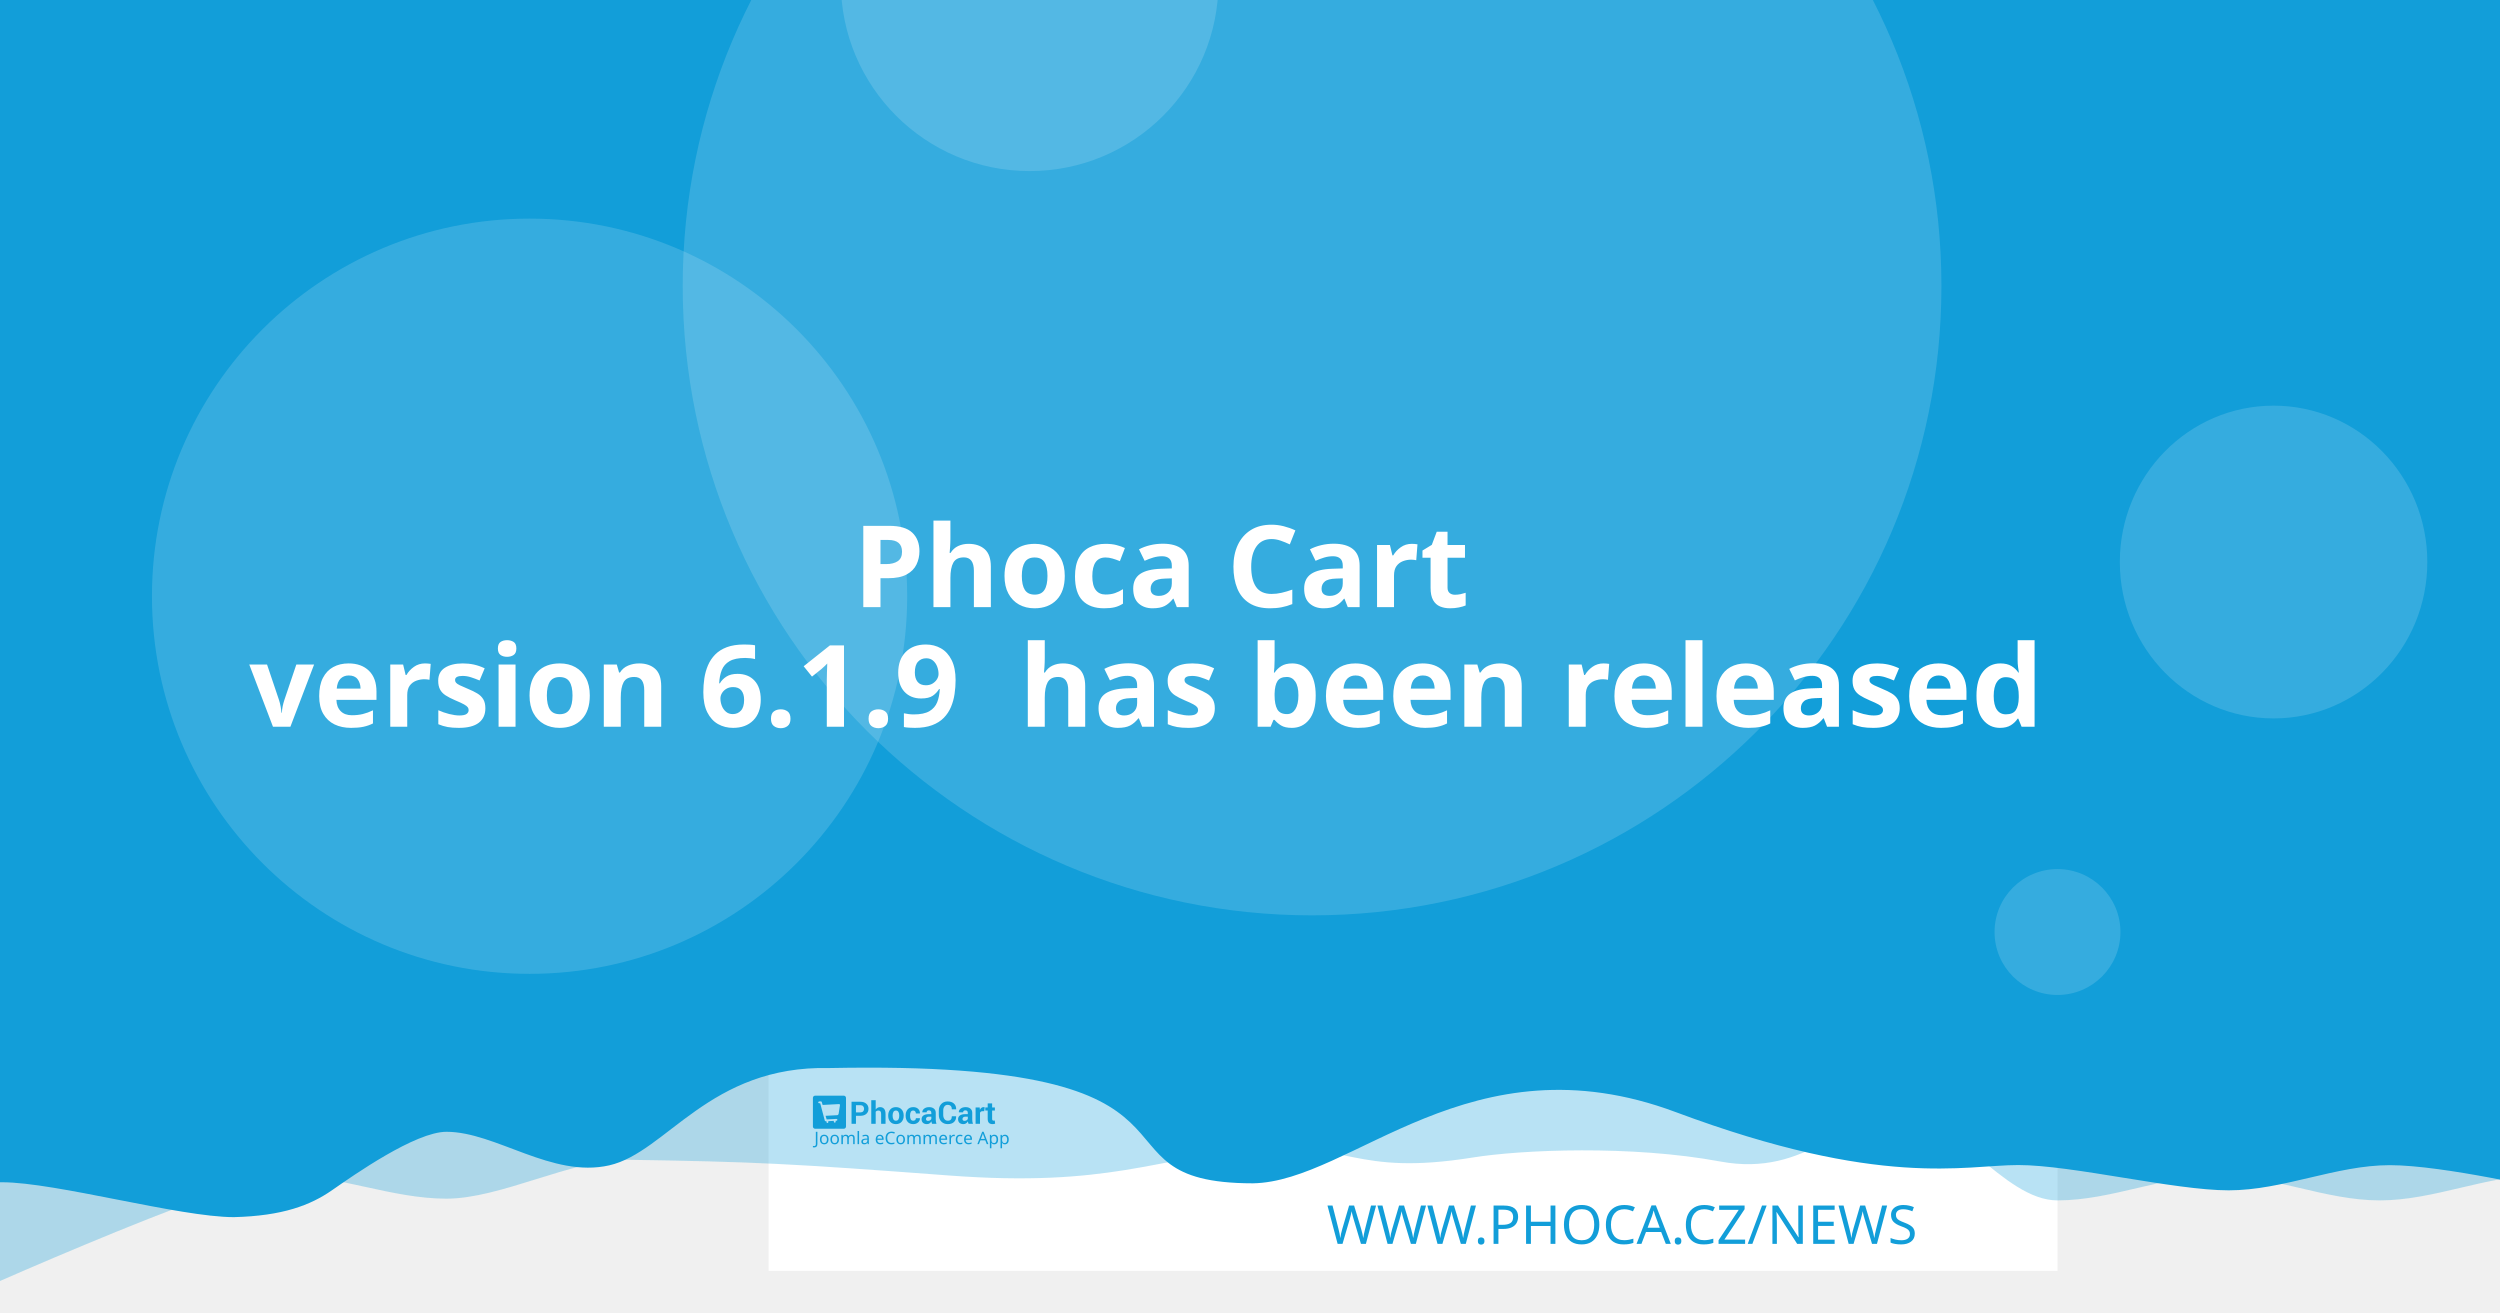
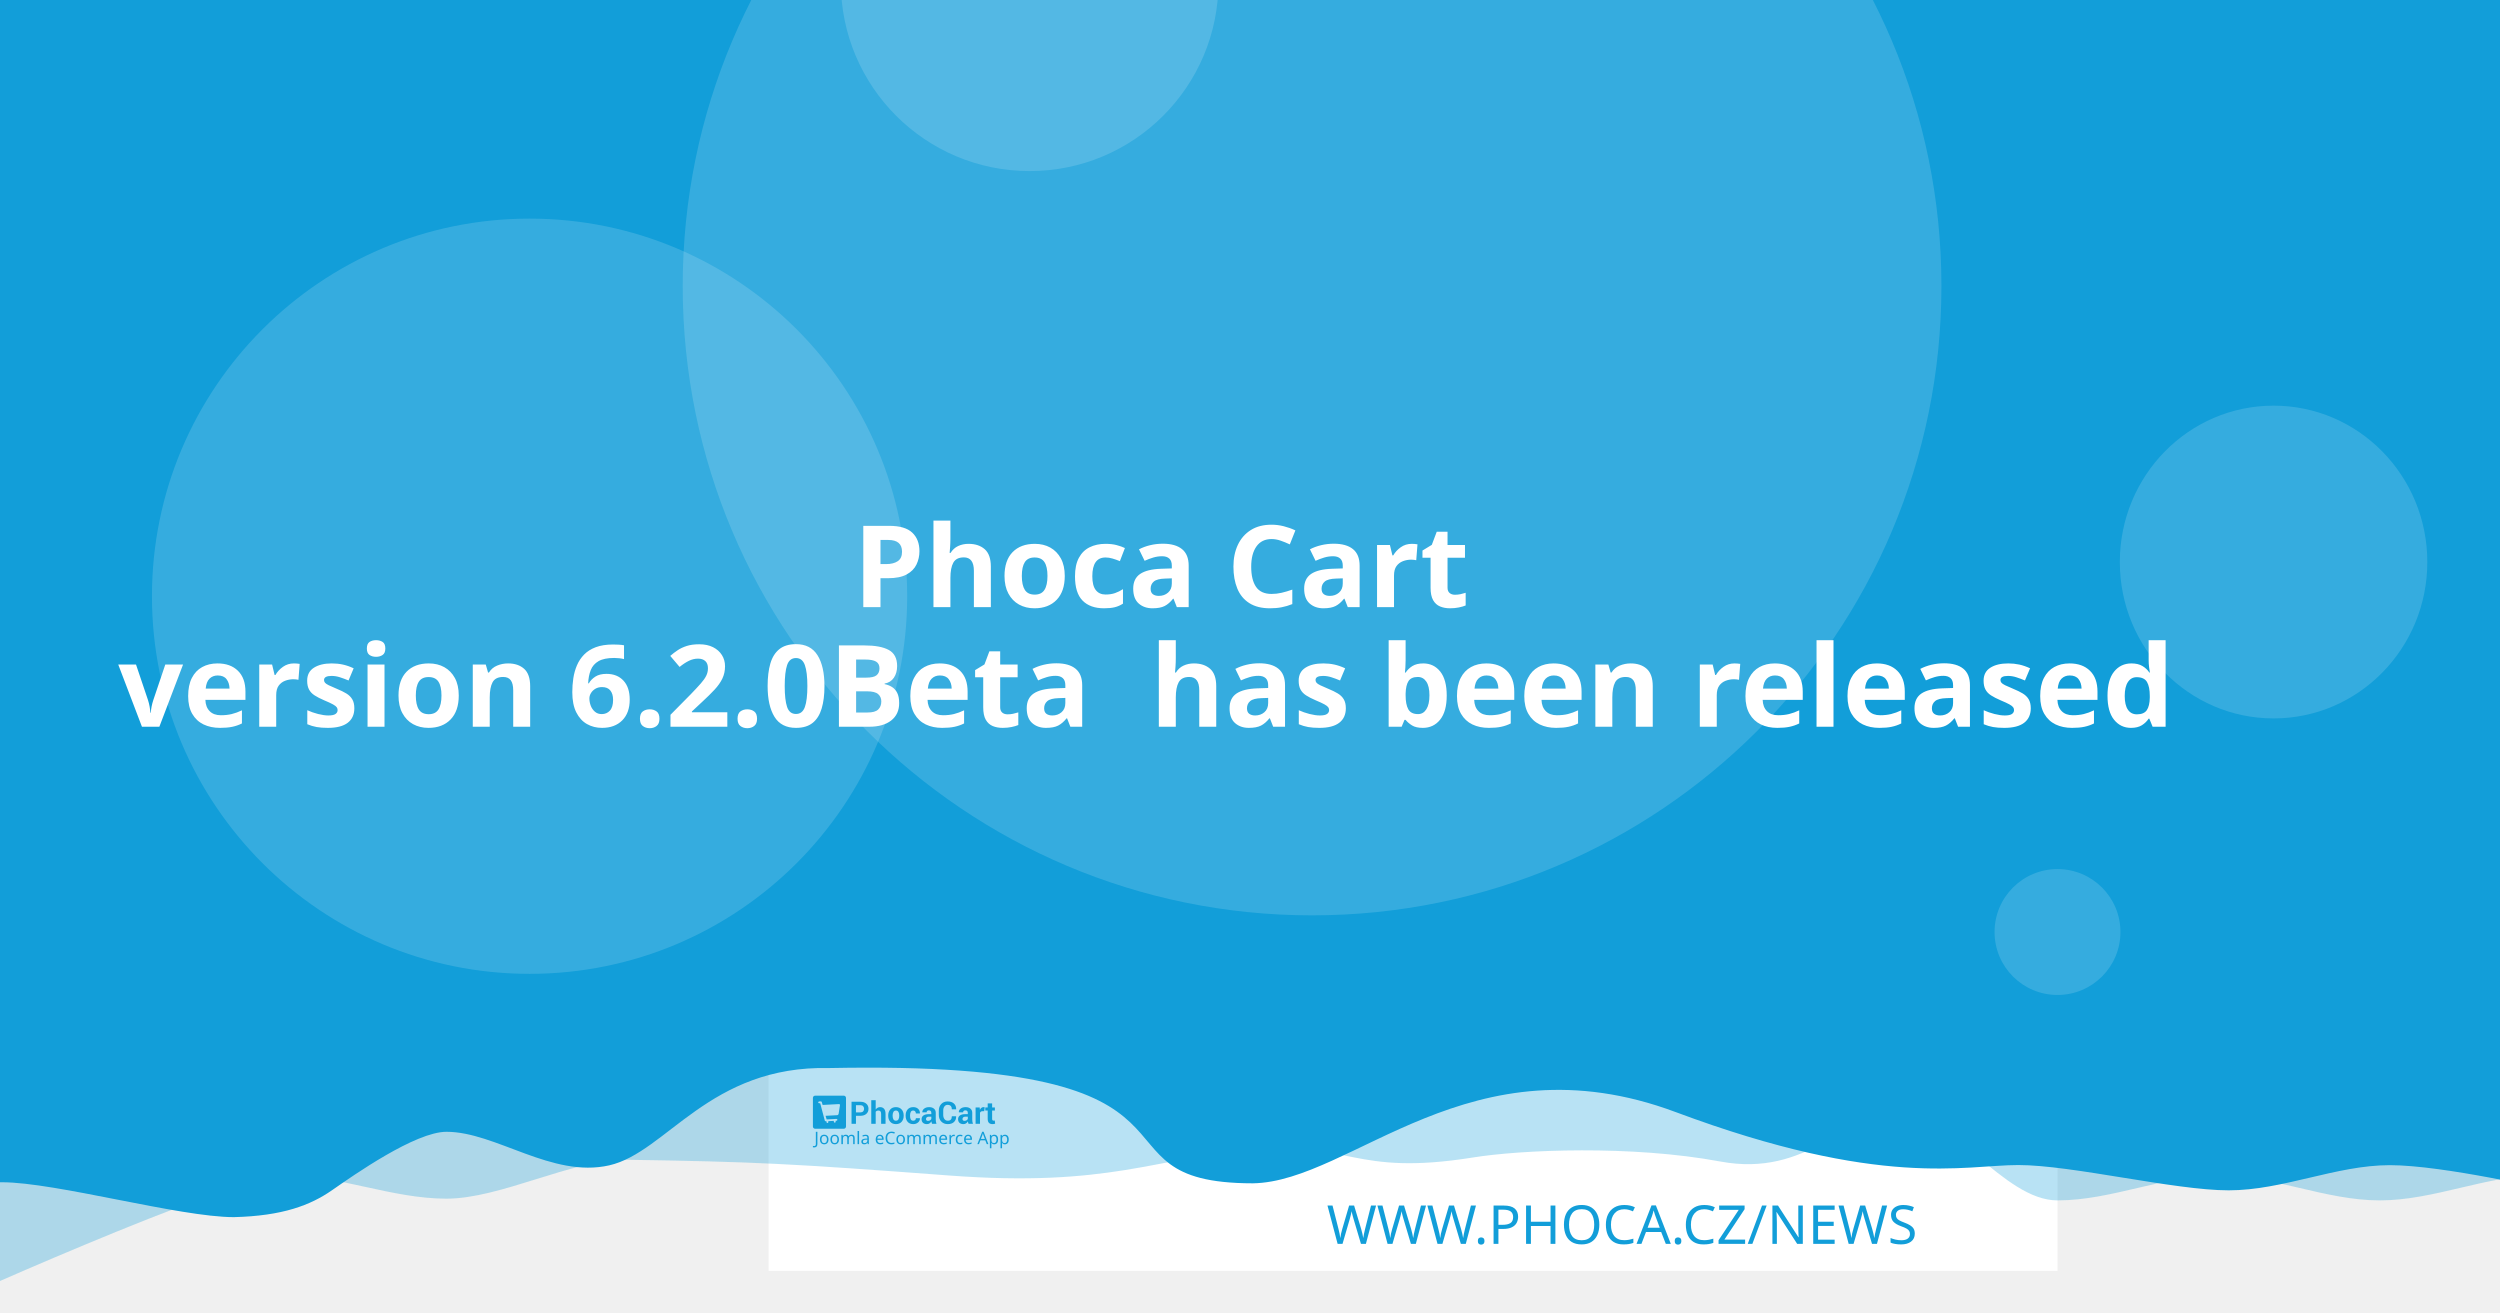
<svg xmlns="http://www.w3.org/2000/svg" width="1200" height="630" viewBox="0 0 1200 630" version="1.1" id="svg5">
  <defs id="defs2" />
  <g id="layer1">
    <path d="m 20.256,108.517 a 7.714,7.714 0 0 0 -7.714,7.714 v 97.981 a 7.714,7.714 0 0 0 7.714,7.714 h 97.976 a 7.714,7.714 0 0 0 7.714,-7.714 v -97.981 a 7.714,7.714 0 0 0 -7.714,-7.714 z m 19.435,19.56 c 0.714,-0.04 1.37,0.151 1.984,0.583 0.613,0.434 1.018,0.978 1.215,1.637 l 2.918,10.039 56.209,-2.948 c 1.002,-0.052 1.838,0.296 2.506,1.04 0.665,0.732 0.929,1.612 0.768,2.626 l -4.71,30.132 c -0.167,0.89 -0.688,1.809 -1.557,2.747 -0.869,0.95 -2.001,1.463 -3.38,1.537 l -39.707,2.079 3.671,12.389 33.562,-1.758 c 0.878,-0.049 1.633,0.215 2.28,0.783 0.632,0.583 0.971,1.312 1.019,2.19 0.046,0.878 -0.215,1.633 -0.783,2.28 -0.583,0.635 -1.312,0.974 -2.19,1.019 l -3.139,0.166 0.166,3.134 c 0.046,0.881 -0.215,1.638 -0.798,2.27 -0.571,0.647 -1.294,0.99 -2.174,1.034 -0.878,0.046 -1.635,-0.215 -2.27,-0.798 -0.647,-0.571 -0.984,-1.297 -1.03,-2.174 l -0.166,-3.134 -18.817,0.979 0.161,3.139 c 0.046,0.881 -0.212,1.638 -0.783,2.27 -0.583,0.647 -1.312,0.988 -2.19,1.034 -0.878,0.049 -1.633,-0.215 -2.28,-0.798 -0.635,-0.571 -0.974,-1.297 -1.019,-2.174 l -0.166,-3.139 -1.943,0.101 c -0.753,0.039 -1.441,-0.135 -2.079,-0.517 -0.623,-0.383 -1.068,-0.764 -1.341,-1.125 l -0.347,-0.613 -15.769,-59.624 -3.39,0.176 c -0.841,0.046 -1.586,-0.219 -2.245,-0.798 -0.659,-0.571 -1.009,-1.292 -1.055,-2.169 -0.046,-0.881 0.225,-1.635 0.824,-2.27 0.595,-0.647 1.308,-0.989 2.149,-1.034 z" style="fill:#ffffff;stroke-width:1.208;paint-order:stroke fill markers" id="path400" />
    <rect style="opacity:1;fill:#ffffff;stroke-width:6.042;stroke-linejoin:round;paint-order:stroke fill markers" id="rect723" width="618.676" height="618.676" x="368.924" y="-8.647" />
    <path id="rect4460" style="opacity:0.3;fill:#129ed9;fill-opacity:1;stroke-width:6.042;stroke-linejoin:round;paint-order:stroke fill markers" d="M 59.586,-3.814 H 1296.938 v 580.009 c 0,0 -51.556,-12.084 -77.334,-12.084 -25.778,0 -51.244,12.084 -77.335,12.084 -26.091,0 -51.556,-12.084 -77.334,-12.084 -25.778,0 -51.244,12.084 -77.335,12.084 -26.091,0 -50.615,-41.931 -76.393,-41.931 -25.778,0 -43.072,31.169 -85.504,23.256 -42.433,-7.913 -95.293,-5.729 -119.04,-1.869 -57.142,9.103 -59.508,-8.125 -105.573,-4.001 -46.065,4.124 -68.78,18.359 -145.373,12.602 -76.593,-5.757 -93.029,-6.595 -155.544,-7.578 -25.778,0 -59.826,18.693 -85.917,18.693 -26.091,0 -51.556,-11.254 -77.334,-11.254 -25.778,0 -172.338,66.428 -172.338,66.428 z" />
    <path id="rect4460-5" style="fill:#129ed9;fill-opacity:1;stroke-width:6.042;stroke-linejoin:round;paint-order:stroke fill markers" d="M -12.915,-8.647 H 1224.437 v 580.009 c 0,0 -51.556,-12.084 -77.334,-12.084 -25.778,0 -51.243,12.084 -77.334,12.084 -26.091,0 -75.228,-12.142 -101.006,-12.142 -25.778,0 -65.794,11.416 -164.408,-25.412 -98.613,-36.828 -155.373,33.433 -202.968,34.185 -85.545,-0.05 -3.558,-59.324 -203.248,-55.331 -57.687,-1.357 -78.127,40.433 -105.693,46.704 -27.566,6.271 -54.486,-16.105 -78.151,-16.105 -14.933,0 -44.462,20.77 -54.88,28.017 -10.418,7.247 -23.732,12.357 -47.124,12.95 -26.091,0 -85.565,-16.747 -111.343,-16.747 -25.778,0 -13.863,3.88 -13.863,3.88 z" />
    <circle style="opacity:0.15;fill:#ffffff;fill-opacity:1;stroke-width:6.042;stroke-linejoin:round;paint-order:stroke fill markers" id="path8376" cx="629.794" cy="137.279" r="302.088" />
    <text xml:space="preserve" style="font-style:normal;font-weight:normal;font-size:25.778px;line-height:1.25;font-family:sans-serif;fill:#129ed9;fill-opacity:1;stroke:none;stroke-width:1.208" x="953.817" y="597.071" id="text2910-3-7">
      <tspan id="tspan2908-6-5" x="953.817" y="597.071" style="font-style:normal;font-variant:normal;font-weight:300;font-stretch:normal;font-size:25.778px;font-family:Montserrat;-inkscape-font-specification:'Montserrat Light';text-align:end;text-anchor:end;fill:#129ed9;fill-opacity:1;stroke-width:1.208">WWW.PHOCA.CZ/NEWS</tspan>
    </text>
    <text xml:space="preserve" style="font-style:normal;font-variant:normal;font-weight:600;font-stretch:normal;font-size:54.666px;line-height:1.05;font-family:Rubik;-inkscape-font-specification:'Rubik Semi-Bold';fill:#ffffff;fill-opacity:1;stroke:none;stroke-width:1.577" x="600" y="234.034" id="text11252">
      <tspan x="600" y="234.034" id="tspan403" style="text-align:center;text-anchor:middle;stroke-width:1.577" />
      <tspan x="600" y="291.433" style="font-size:54.666px;text-align:center;text-anchor:middle;stroke-width:1.577" id="tspan444"> Phoca Cart</tspan>
-       <tspan x="600" y="348.833" id="tspan2906" style="font-size:54.666px;text-align:center;text-anchor:middle;stroke-width:1.577">version 6.1.9
+       <tspan x="600" y="348.833" id="tspan2906" style="font-size:54.666px;text-align:center;text-anchor:middle;stroke-width:1.577">version 6.2.0Beta
 has been released</tspan>
      <tspan x="600" y="406.232" id="tspan1994" style="font-size:54.666px;stroke-width:1.577" />
    </text>
    <circle style="opacity:0.15;fill:#ffffff;fill-opacity:1;stroke-width:6.042;stroke-linejoin:round;paint-order:stroke fill markers" id="path8376-9" cx="254.196" cy="286.191" r="181.253" />
    <circle style="opacity:0.15;fill:#ffffff;fill-opacity:1;stroke-width:6.042;stroke-linejoin:round;paint-order:stroke fill markers" id="path8376-6" cx="494.235" cy="-8.506" r="90.626" />
    <ellipse style="opacity:0.15;fill:#ffffff;fill-opacity:1;stroke-width:7.442;stroke-linejoin:round;paint-order:stroke fill markers" id="path8376-6-2" cx="1091.315" cy="269.776" rx="73.793" ry="75.059" />
    <g id="g8950" transform="matrix(0.360172,0,0,0.360172,498.6223,396.4642)" style="fill:#129ed9;fill-opacity:1;stroke-width:3.355">
      <g id="g895" transform="translate(-301.0409,359.4151)" style="fill:#129ed9;fill-opacity:1;stroke-width:3.355">
        <g transform="matrix(1.3333,0,0,-1.3333,-75.59,850.15)" fill="#ffffff" image-rendering="optimizeQuality" id="g280" style="clip-rule:evenodd;fill:#129ed9;fill-opacity:1;stroke-width:8.934;shape-rendering:geometricPrecision">
          <path d="m 99.728,617.49 v -7.994 h -4.423 v 22.031 h 8.784 c 2.532,0 4.527,-0.646 5.979,-1.937 1.452,-1.291 2.181,-2.99 2.181,-5.097 0,-2.107 -0.729,-3.801 -2.181,-5.082 -1.452,-1.281 -3.446,-1.921 -5.979,-1.921 z m 0,3.408 h 4.361 c 1.23,0 2.165,0.336 2.801,1.002 0.635,0.671 0.951,1.523 0.951,2.561 0,1.059 -0.315,1.932 -0.946,2.623 -0.63,0.687 -1.566,1.033 -2.806,1.033 H 99.728 Z" id="path262" style="fill:#129ed9;fill-opacity:1;stroke-width:3.355" />
          <path d="m 119.45,623.79 c 0.517,0.749 1.147,1.327 1.891,1.746 0.749,0.418 1.576,0.63 2.485,0.63 1.705,0 3.043,-0.568 4.02,-1.704 0.971,-1.131 1.457,-2.887 1.457,-5.252 v -9.714 h -4.418 v 9.76 c 0,1.276 -0.227,2.174 -0.677,2.706 -0.445,0.532 -1.116,0.795 -2.005,0.795 -0.605,0 -1.137,-0.108 -1.602,-0.325 -0.465,-0.217 -0.847,-0.522 -1.152,-0.919 v -12.017 h -4.418 v 23.611 h 4.418 z" id="path264" style="fill:#129ed9;fill-opacity:1;stroke-width:3.355" />
          <path d="m 131.96,617.83 c 0,2.438 0.682,4.436 2.046,5.996 1.359,1.554 3.25,2.334 5.663,2.334 2.418,0 4.315,-0.774 5.689,-2.329 1.375,-1.549 2.062,-3.553 2.062,-6.001 v -0.32 c 0,-2.458 -0.687,-4.462 -2.051,-6.011 -1.369,-1.544 -3.261,-2.319 -5.674,-2.319 -2.418,0 -4.315,0.775 -5.684,2.319 -1.364,1.549 -2.051,3.553 -2.051,6.011 z m 4.408,-0.31 c 0,-1.487 0.264,-2.68 0.785,-3.584 0.527,-0.899 1.375,-1.348 2.542,-1.348 1.142,0 1.979,0.454 2.506,1.358 0.532,0.904 0.796,2.097 0.796,3.574 v 0.315 c 0,1.446 -0.269,2.629 -0.801,3.542 -0.537,0.914 -1.38,1.374 -2.527,1.374 -1.142,0 -1.979,-0.46 -2.506,-1.379 -0.532,-0.919 -0.796,-2.102 -0.796,-3.537 z" id="path266" style="fill:#129ed9;fill-opacity:1;stroke-width:3.355" />
          <path d="m 157.01,612.59 c 0.79,0 1.421,0.227 1.891,0.682 0.475,0.454 0.713,1.064 0.713,1.828 h 4.015 l 0.041,-0.093 c 0.041,-1.653 -0.579,-3.037 -1.871,-4.152 -1.287,-1.116 -2.883,-1.673 -4.79,-1.673 -2.439,0 -4.325,0.769 -5.648,2.314 -1.318,1.544 -1.979,3.522 -1.979,5.944 v 0.449 c 0,2.412 0.656,4.395 1.974,5.944 1.317,1.554 3.198,2.329 5.638,2.329 2.02,0 3.648,-0.573 4.883,-1.725 1.235,-1.151 1.835,-2.664 1.793,-4.539 l -0.031,-0.088 h -4.026 c 0,0.842 -0.233,1.544 -0.698,2.107 -0.46,0.558 -1.101,0.837 -1.922,0.837 -1.168,0 -1.995,-0.454 -2.475,-1.358 -0.476,-0.904 -0.718,-2.071 -0.718,-3.496 v -0.454 c 0,-1.456 0.243,-2.628 0.718,-3.522 0.48,-0.888 1.312,-1.332 2.491,-1.332" id="path268" style="fill:#129ed9;fill-opacity:1;stroke-width:3.355" />
          <path d="m 175.8,609.49 c -0.165,0.372 -0.305,0.764 -0.419,1.183 -0.119,0.413 -0.202,0.837 -0.248,1.27 -0.455,-0.8 -1.054,-1.456 -1.798,-1.978 -0.739,-0.521 -1.628,-0.785 -2.656,-0.785 -1.715,0 -3.038,0.439 -3.963,1.322 -0.93,0.883 -1.395,2.086 -1.395,3.604 0,1.606 0.62,2.845 1.855,3.729 1.235,0.883 3.038,1.322 5.41,1.322 h 2.47 v 1.301 c 0,0.785 -0.207,1.394 -0.62,1.828 -0.413,0.434 -1.023,0.651 -1.834,0.651 -0.713,0 -1.266,-0.175 -1.653,-0.522 -0.393,-0.346 -0.584,-0.826 -0.584,-1.446 l -4.268,0.016 -0.016,0.093 c -0.072,1.379 0.527,2.572 1.798,3.579 1.271,1.002 2.946,1.503 5.013,1.503 1.958,0 3.545,-0.496 4.769,-1.492 1.22,-0.992 1.829,-2.406 1.829,-4.24 v -6.76 c 0,-0.769 0.062,-1.492 0.176,-2.164 0.119,-0.676 0.299,-1.348 0.553,-2.014 z m -4.046,2.943 c 0.78,0 1.468,0.191 2.077,0.574 0.605,0.382 1.013,0.826 1.225,1.332 v 2.308 h -2.47 c -0.935,0 -1.648,-0.232 -2.134,-0.702 -0.481,-0.47 -0.724,-1.033 -0.724,-1.699 0,-0.542 0.181,-0.981 0.542,-1.312 0.367,-0.336 0.858,-0.501 1.483,-0.501" id="path270" style="fill:#129ed9;fill-opacity:1;stroke-width:3.355" />
          <path d="m 199.84,617.01 0.031,-0.088 c 0.041,-2.37 -0.682,-4.25 -2.17,-5.645 -1.488,-1.394 -3.555,-2.091 -6.201,-2.091 -2.656,0 -4.811,0.852 -6.464,2.556 -1.653,1.704 -2.486,3.894 -2.486,6.579 v 4.369 c 0,2.67 0.812,4.86 2.424,6.574 1.617,1.715 3.715,2.572 6.299,2.572 2.723,0 4.852,-0.697 6.386,-2.097 1.535,-1.399 2.284,-3.305 2.243,-5.717 l -0.031,-0.088 h -4.299 c 0,1.451 -0.346,2.561 -1.044,3.336 -0.698,0.769 -1.783,1.157 -3.255,1.157 -1.323,0 -2.372,-0.537 -3.147,-1.606 -0.78,-1.074 -1.168,-2.438 -1.168,-4.1 v -4.39 c 0,-1.683 0.408,-3.057 1.225,-4.131 0.822,-1.069 1.922,-1.606 3.317,-1.606 1.38,0 2.403,0.372 3.064,1.11 0.661,0.744 0.992,1.844 0.992,3.305 z" id="path272" style="fill:#129ed9;fill-opacity:1;stroke-width:3.355" />
          <path d="m 212.27,609.49 c -0.165,0.372 -0.305,0.764 -0.419,1.183 -0.119,0.413 -0.202,0.837 -0.248,1.27 -0.455,-0.8 -1.054,-1.456 -1.798,-1.978 -0.739,-0.521 -1.628,-0.785 -2.656,-0.785 -1.716,0 -3.038,0.439 -3.963,1.322 -0.93,0.883 -1.395,2.086 -1.395,3.604 0,1.606 0.62,2.845 1.855,3.729 1.235,0.883 3.039,1.322 5.41,1.322 h 2.47 v 1.301 c 0,0.785 -0.207,1.394 -0.62,1.828 -0.413,0.434 -1.023,0.651 -1.834,0.651 -0.713,0 -1.266,-0.175 -1.654,-0.522 -0.393,-0.346 -0.584,-0.826 -0.584,-1.446 l -4.268,0.016 -0.016,0.093 c -0.072,1.379 0.527,2.572 1.798,3.579 1.271,1.002 2.945,1.503 5.013,1.503 1.958,0 3.545,-0.496 4.769,-1.492 1.22,-0.992 1.829,-2.406 1.829,-4.24 v -6.76 c 0,-0.769 0.062,-1.492 0.176,-2.164 0.119,-0.676 0.3,-1.348 0.553,-2.014 z m -4.046,2.943 c 0.78,0 1.468,0.191 2.077,0.574 0.605,0.382 1.013,0.826 1.224,1.332 v 2.308 h -2.47 c -0.935,0 -1.649,-0.232 -2.134,-0.702 -0.481,-0.47 -0.723,-1.033 -0.723,-1.699 0,-0.542 0.181,-0.981 0.542,-1.312 0.367,-0.336 0.858,-0.501 1.483,-0.501" id="path274" style="fill:#129ed9;fill-opacity:1;stroke-width:3.355" />
          <path d="m 227.92,622.06 -1.617,0.046 c -0.656,0 -1.199,-0.134 -1.623,-0.408 -0.423,-0.274 -0.744,-0.656 -0.966,-1.152 v -11.052 h -4.408 v 16.36 h 4.103 l 0.196,-2.422 c 0.382,0.857 0.883,1.528 1.494,2.009 0.61,0.48 1.312,0.723 2.108,0.723 0.223,0 0.429,-0.015 0.615,-0.052 0.186,-0.036 0.377,-0.077 0.568,-0.129 z" id="path276" style="fill:#129ed9;fill-opacity:1;stroke-width:3.355" />
          <path d="m 235.83,629.86 v -4.007 h 2.754 v -3.099 H 235.83 v -8.33 c 0,-0.635 0.129,-1.09 0.393,-1.363 0.263,-0.274 0.615,-0.408 1.059,-0.408 0.232,0 0.434,0.01 0.599,0.036 0.166,0.026 0.362,0.072 0.579,0.129 l 0.383,-3.181 c -0.445,-0.155 -0.878,-0.268 -1.302,-0.341 -0.424,-0.078 -0.884,-0.114 -1.38,-0.114 -1.524,0 -2.697,0.418 -3.519,1.255 -0.822,0.837 -1.235,2.159 -1.235,3.977 v 8.34 h -2.392 v 3.099 h 2.392 v 4.007 z" id="path278" style="fill:#129ed9;fill-opacity:1;stroke-width:3.355" />
        </g>
        <g fill="#ffffff" fill-rule="evenodd" image-rendering="optimizeQuality" stroke-width="1.934" aria-label="Joomla eCommerce App" id="g318" style="clip-rule:evenodd;fill:#129ed9;fill-opacity:1;shape-rendering:geometricPrecision">
          <path d="M 1.704,69 Q 1.151,69 0.736,68.908 0.321,68.839 -0.002,68.7 v -1.752 q 0.369,0.092 0.784,0.161 0.415,0.069 0.876,0.069 0.576,0 1.083,-0.231 0.53,-0.231 0.853,-0.807 0.323,-0.576 0.323,-1.614 v -16.368 h 2.075 v 16.206 q 0,2.374 -1.176,3.504 -1.176,1.13 -3.112,1.13 z" id="path282" style="fill:#129ed9;fill-opacity:1;stroke-width:1.934" />
          <path d="m 20.792,58.419 q 0,3.066 -1.568,4.749 -1.545,1.683 -4.196,1.683 -1.637,0 -2.928,-0.738 -1.268,-0.761 -2.006,-2.19 -0.738,-1.452 -0.738,-3.504 0,-3.066 1.545,-4.726 1.545,-1.66 4.196,-1.66 1.683,0 2.951,0.761 1.291,0.738 2.006,2.167 0.738,1.406 0.738,3.458 z m -9.336,0 q 0,2.19 0.853,3.481 0.876,1.268 2.766,1.268 1.867,0 2.743,-1.268 0.876,-1.291 0.876,-3.481 0,-2.19 -0.876,-3.435 -0.876,-1.245 -2.766,-1.245 -1.89,0 -2.743,1.245 -0.853,1.245 -0.853,3.435 z" id="path284" style="fill:#129ed9;fill-opacity:1;stroke-width:1.934" />
          <path d="m 34.739,58.419 q 0,3.066 -1.568,4.749 -1.545,1.683 -4.196,1.683 -1.637,0 -2.928,-0.738 -1.268,-0.761 -2.006,-2.19 -0.738,-1.452 -0.738,-3.504 0,-3.066 1.545,-4.726 1.545,-1.66 4.196,-1.66 1.683,0 2.951,0.761 1.291,0.738 2.006,2.167 0.738,1.406 0.738,3.458 z m -9.336,0 q 0,2.19 0.853,3.481 0.876,1.268 2.766,1.268 1.867,0 2.743,-1.268 0.876,-1.291 0.876,-3.481 0,-2.19 -0.876,-3.435 -0.876,-1.245 -2.766,-1.245 -1.89,0 -2.743,1.245 -0.853,1.245 -0.853,3.435 z" id="path286" style="fill:#129ed9;fill-opacity:1;stroke-width:1.934" />
          <path d="m 51.499,52.033 q 2.098,0 3.135,1.083 1.037,1.06 1.037,3.458 V 64.62 H 53.666 v -7.953 q 0,-2.928 -2.513,-2.928 -1.798,0 -2.582,1.037 -0.761,1.037 -0.761,3.02 V 64.62 h -2.006 v -7.953 q 0,-2.928 -2.536,-2.928 -1.867,0 -2.582,1.153 -0.715,1.153 -0.715,3.32 v 6.409 h -2.029 v -12.356 h 1.637 l 0.3,1.683 h 0.115 q 0.576,-0.968 1.545,-1.429 0.991,-0.484 2.098,-0.484 2.905,0 3.781,2.075 h 0.115 q 0.622,-1.06 1.683,-1.568 1.083,-0.507 2.282,-0.507 z" id="path288" style="fill:#129ed9;fill-opacity:1;stroke-width:1.934" />
          <path d="M 61.527,64.62 H 59.498 V 47.1 h 2.029 z" id="path290" style="fill:#129ed9;fill-opacity:1;stroke-width:1.934" />
          <path d="m 70.126,52.056 q 2.259,0 3.343,0.991 1.083,0.991 1.083,3.158 v 8.414 h -1.475 l -0.392,-1.752 h -0.092 q -0.807,1.014 -1.706,1.498 -0.876,0.484 -2.444,0.484 -1.683,0 -2.789,-0.876 -1.107,-0.899 -1.107,-2.789 0,-1.844 1.452,-2.836 1.452,-1.014 4.472,-1.107 l 2.098,-0.069 v -0.738 q 0,-1.545 -0.669,-2.144 -0.669,-0.599 -1.89,-0.599 -0.968,0 -1.844,0.3 -0.876,0.277 -1.637,0.645 l -0.622,-1.522 q 0.807,-0.438 1.913,-0.738 1.107,-0.323 2.305,-0.323 z m 0.599,6.593 q -2.305,0.092 -3.204,0.738 -0.876,0.645 -0.876,1.821 0,1.037 0.622,1.522 0.645,0.484 1.637,0.484 1.568,0 2.605,-0.853 1.037,-0.876 1.037,-2.674 v -1.107 z" id="path292" style="fill:#129ed9;fill-opacity:1;stroke-width:1.934" />
          <path d="m 89.144,52.033 q 1.591,0 2.72,0.692 1.153,0.692 1.752,1.96 0.622,1.245 0.622,2.928 v 1.222 h -8.46 q 0.046,2.098 1.06,3.204 1.037,1.083 2.882,1.083 1.176,0 2.075,-0.207 0.922,-0.231 1.89,-0.645 v 1.775 q -0.945,0.415 -1.867,0.599 -0.922,0.207 -2.19,0.207 -1.752,0 -3.112,-0.715 -1.337,-0.715 -2.098,-2.121 -0.738,-1.429 -0.738,-3.481 0,-2.029 0.669,-3.481 0.692,-1.452 1.913,-2.236 1.245,-0.784 2.882,-0.784 z m -0.023,1.66 q -1.452,0 -2.305,0.945 -0.83,0.922 -0.991,2.582 h 6.293 q -0.023,-1.568 -0.738,-2.536 -0.715,-0.991 -2.259,-0.991 z" id="path294" style="fill:#129ed9;fill-opacity:1;stroke-width:1.934" />
          <path d="m 104.71,49.751 q -2.651,0 -4.173,1.775 -1.522,1.775 -1.522,4.864 0,3.066 1.406,4.864 1.429,1.775 4.265,1.775 1.083,0 2.052,-0.184 0.968,-0.184 1.89,-0.461 v 1.798 q -0.922,0.346 -1.913,0.507 -0.968,0.161 -2.328,0.161 -2.513,0 -4.196,-1.037 -1.683,-1.037 -2.536,-2.951 -0.83,-1.913 -0.83,-4.495 0,-2.49 0.899,-4.38 0.922,-1.913 2.697,-2.974 1.775,-1.083 4.311,-1.083 2.605,0 4.541,0.968 l -0.83,1.752 q -0.761,-0.346 -1.706,-0.622 -0.922,-0.277 -2.029,-0.277 z" id="path296" style="fill:#129ed9;fill-opacity:1;stroke-width:1.934" />
          <path d="m 122.69,58.419 q 0,3.066 -1.568,4.749 -1.545,1.683 -4.196,1.683 -1.637,0 -2.928,-0.738 -1.268,-0.761 -2.006,-2.19 -0.738,-1.452 -0.738,-3.504 0,-3.066 1.545,-4.726 1.545,-1.66 4.196,-1.66 1.683,0 2.951,0.761 1.291,0.738 2.006,2.167 0.738,1.406 0.738,3.458 z m -9.336,0 q 0,2.19 0.853,3.481 0.876,1.268 2.766,1.268 1.867,0 2.743,-1.268 0.876,-1.291 0.876,-3.481 0,-2.19 -0.876,-3.435 -0.876,-1.245 -2.766,-1.245 -1.89,0 -2.743,1.245 -0.853,1.245 -0.853,3.435 z" id="path298" style="fill:#129ed9;fill-opacity:1;stroke-width:1.934" />
          <path d="m 139.45,52.033 q 2.098,0 3.135,1.083 1.037,1.06 1.037,3.458 V 64.62 h -2.006 v -7.953 q 0,-2.928 -2.513,-2.928 -1.798,0 -2.582,1.037 -0.761,1.037 -0.761,3.02 V 64.62 h -2.006 v -7.953 q 0,-2.928 -2.536,-2.928 -1.867,0 -2.582,1.153 -0.715,1.153 -0.715,3.32 v 6.409 h -2.029 v -12.356 h 1.637 l 0.3,1.683 h 0.115 q 0.576,-0.968 1.545,-1.429 0.991,-0.484 2.098,-0.484 2.905,0 3.781,2.075 h 0.115 q 0.622,-1.06 1.683,-1.568 1.083,-0.507 2.282,-0.507 z" id="path300" style="fill:#129ed9;fill-opacity:1;stroke-width:1.934" />
          <path d="m 161,52.033 q 2.098,0 3.135,1.083 1.037,1.06 1.037,3.458 V 64.62 h -2.006 v -7.953 q 0,-2.928 -2.513,-2.928 -1.798,0 -2.582,1.037 -0.761,1.037 -0.761,3.02 V 64.62 h -2.006 v -7.953 q 0,-2.928 -2.536,-2.928 -1.867,0 -2.582,1.153 -0.715,1.153 -0.715,3.32 v 6.409 h -2.029 v -12.356 h 1.637 l 0.3,1.683 h 0.115 q 0.576,-0.968 1.545,-1.429 0.991,-0.484 2.098,-0.484 2.905,0 3.781,2.075 h 0.115 q 0.622,-1.06 1.683,-1.568 1.083,-0.507 2.282,-0.507 z" id="path302" style="fill:#129ed9;fill-opacity:1;stroke-width:1.934" />
          <path d="m 173.77,52.033 q 1.591,0 2.72,0.692 1.153,0.692 1.752,1.96 0.622,1.245 0.622,2.928 v 1.222 h -8.46 q 0.046,2.098 1.06,3.204 1.037,1.083 2.882,1.083 1.176,0 2.075,-0.207 0.922,-0.231 1.89,-0.645 v 1.775 q -0.945,0.415 -1.867,0.599 -0.922,0.207 -2.19,0.207 -1.752,0 -3.112,-0.715 -1.337,-0.715 -2.098,-2.121 -0.738,-1.429 -0.738,-3.481 0,-2.029 0.669,-3.481 0.692,-1.452 1.913,-2.236 1.245,-0.784 2.882,-0.784 z m -0.023,1.66 q -1.452,0 -2.305,0.945 -0.83,0.922 -0.991,2.582 h 6.293 q -0.023,-1.568 -0.738,-2.536 -0.715,-0.991 -2.259,-0.991 z" id="path304" style="fill:#129ed9;fill-opacity:1;stroke-width:1.934" />
          <path d="m 187.76,52.033 q 0.346,0 0.738,0.046 0.415,0.023 0.715,0.092 l -0.254,1.867 q -0.3,-0.069 -0.669,-0.115 -0.346,-0.046 -0.669,-0.046 -0.945,0 -1.775,0.53 -0.83,0.507 -1.337,1.452 -0.484,0.922 -0.484,2.167 v 6.593 h -2.029 v -12.356 h 1.66 l 0.231,2.259 h 0.092 q 0.599,-1.014 1.545,-1.752 0.945,-0.738 2.236,-0.738 z" id="path306" style="fill:#129ed9;fill-opacity:1;stroke-width:1.934" />
          <path d="m 196.02,64.851 q -1.637,0 -2.928,-0.669 -1.268,-0.669 -2.006,-2.075 -0.715,-1.406 -0.715,-3.596 0,-2.282 0.761,-3.712 0.761,-1.429 2.052,-2.098 1.314,-0.669 2.974,-0.669 0.945,0 1.821,0.207 0.876,0.184 1.429,0.461 l -0.622,1.683 q -0.553,-0.207 -1.291,-0.392 -0.738,-0.184 -1.383,-0.184 -3.642,0 -3.642,4.68 0,2.236 0.876,3.435 0.899,1.176 2.651,1.176 1.014,0 1.775,-0.207 0.784,-0.207 1.429,-0.507 v 1.798 q -0.622,0.323 -1.383,0.484 -0.738,0.184 -1.798,0.184 z" id="path308" style="fill:#129ed9;fill-opacity:1;stroke-width:1.934" />
          <path d="m 206.9,52.033 q 1.591,0 2.72,0.692 1.153,0.692 1.752,1.96 0.622,1.245 0.622,2.928 v 1.222 h -8.46 q 0.046,2.098 1.06,3.204 1.037,1.083 2.882,1.083 1.176,0 2.075,-0.207 0.922,-0.231 1.89,-0.645 v 1.775 q -0.945,0.415 -1.867,0.599 -0.922,0.207 -2.19,0.207 -1.752,0 -3.112,-0.715 -1.337,-0.715 -2.098,-2.121 -0.738,-1.429 -0.738,-3.481 0,-2.029 0.669,-3.481 0.692,-1.452 1.913,-2.236 1.245,-0.784 2.882,-0.784 z m -0.023,1.66 q -1.452,0 -2.305,0.945 -0.83,0.922 -0.991,2.582 h 6.293 q -0.023,-1.568 -0.738,-2.536 -0.715,-0.991 -2.259,-0.991 z" id="path310" style="fill:#129ed9;fill-opacity:1;stroke-width:1.934" />
          <path d="m 231.73,64.62 -1.983,-5.095 h -6.524 l -1.96,5.095 h -2.098 l 6.432,-16.529 h 1.867 l 6.409,16.529 z m -4.449,-11.918 q -0.069,-0.184 -0.231,-0.669 -0.161,-0.484 -0.323,-0.991 -0.138,-0.53 -0.231,-0.807 -0.161,0.715 -0.369,1.406 -0.207,0.669 -0.346,1.06 l -1.867,4.979 h 5.21 z" id="path312" style="fill:#129ed9;fill-opacity:1;stroke-width:1.934" />
          <path d="m 241.73,52.033 q 2.282,0 3.665,1.591 1.406,1.591 1.406,4.795 0,3.158 -1.406,4.795 -1.383,1.637 -3.688,1.637 -1.429,0 -2.374,-0.53 -0.922,-0.553 -1.452,-1.268 h -0.138 q 0.046,0.392 0.092,0.991 0.046,0.599 0.046,1.037 v 5.072 h -2.029 v -17.889 h 1.66 l 0.277,1.683 h 0.092 q 0.553,-0.807 1.452,-1.36 0.899,-0.553 2.397,-0.553 z m -0.369,1.706 q -1.89,0 -2.674,1.06 -0.761,1.06 -0.807,3.227 v 0.392 q 0,2.282 0.738,3.527 0.761,1.222 2.789,1.222 1.13,0 1.844,-0.622 0.738,-0.622 1.083,-1.683 0.369,-1.083 0.369,-2.467 0,-2.121 -0.83,-3.389 -0.807,-1.268 -2.513,-1.268 z" id="path314" style="fill:#129ed9;fill-opacity:1;stroke-width:1.934" />
          <path d="m 255.91,52.033 q 2.282,0 3.665,1.591 1.406,1.591 1.406,4.795 0,3.158 -1.406,4.795 -1.383,1.637 -3.688,1.637 -1.429,0 -2.374,-0.53 -0.922,-0.553 -1.452,-1.268 h -0.138 q 0.046,0.392 0.092,0.991 0.046,0.599 0.046,1.037 v 5.072 h -2.029 v -17.889 h 1.66 l 0.277,1.683 h 0.092 q 0.553,-0.807 1.452,-1.36 0.899,-0.553 2.397,-0.553 z m -0.369,1.706 q -1.89,0 -2.674,1.06 -0.761,1.06 -0.807,3.227 v 0.392 q 0,2.282 0.738,3.527 0.761,1.222 2.789,1.222 1.13,0 1.844,-0.622 0.738,-0.622 1.083,-1.683 0.369,-1.083 0.369,-2.467 0,-2.121 -0.83,-3.389 -0.807,-1.268 -2.513,-1.268 z" id="path316" style="fill:#129ed9;fill-opacity:1;stroke-width:1.934" />
        </g>
        <path d="M 3,0 A 3,3 0 0 0 0,3 v 38.107 a 3,3 0 0 0 3,3 h 38.105 a 3,3 0 0 0 3,-3 V 3 a 3,3 0 0 0 -3,-3 z m 7.559,7.607 c 0.278,-0.015 0.533,0.059 0.771,0.227 0.239,0.169 0.396,0.38 0.473,0.637 l 1.135,3.904 21.861,-1.147 c 0.39,-0.02 0.715,0.115 0.975,0.404 0.259,0.285 0.361,0.627 0.299,1.022 l -1.832,11.719 c -0.065,0.346 -0.268,0.703 -0.605,1.068 -0.338,0.37 -0.778,0.569 -1.315,0.598 l -15.443,0.809 1.428,4.818 13.053,-0.684 c 0.341,-0.019 0.635,0.084 0.887,0.305 0.246,0.227 0.378,0.51 0.396,0.852 0.018,0.341 -0.084,0.635 -0.305,0.887 -0.227,0.247 -0.51,0.379 -0.852,0.396 l -1.221,0.064 0.064,1.219 c 0.018,0.343 -0.084,0.637 -0.311,0.883 -0.222,0.252 -0.503,0.385 -0.846,0.402 -0.341,0.018 -0.636,-0.084 -0.883,-0.311 -0.252,-0.222 -0.383,-0.504 -0.4,-0.846 l -0.064,-1.219 -7.318,0.381 0.062,1.221 c 0.018,0.343 -0.083,0.637 -0.305,0.883 -0.227,0.252 -0.51,0.384 -0.852,0.402 -0.341,0.019 -0.635,-0.084 -0.887,-0.311 -0.247,-0.222 -0.379,-0.504 -0.396,-0.846 l -0.064,-1.221 -0.756,0.039 c -0.293,0.015 -0.561,-0.052 -0.809,-0.201 -0.242,-0.149 -0.415,-0.297 -0.521,-0.438 l -0.135,-0.238 -6.133,-23.189 -1.318,0.068 C 8.066,10.184 7.776,10.082 7.52,9.856 7.263,9.634 7.127,9.354 7.11,9.012 7.092,8.67 7.197,8.377 7.43,8.13 7.661,7.878 7.939,7.745 8.266,7.727 Z" fill="#ffffff" style="fill:#129ed9;fill-opacity:1;stroke-width:8.934;paint-order:stroke fill markers" id="path334" />
      </g>
    </g>
    <circle style="opacity:0.15;fill:#ffffff;fill-opacity:1;stroke-width:6.042;stroke-linejoin:round;paint-order:stroke fill markers" id="path8376-6-2-1" cx="987.6" cy="447.37" r="30.209" />
  </g>
</svg>
